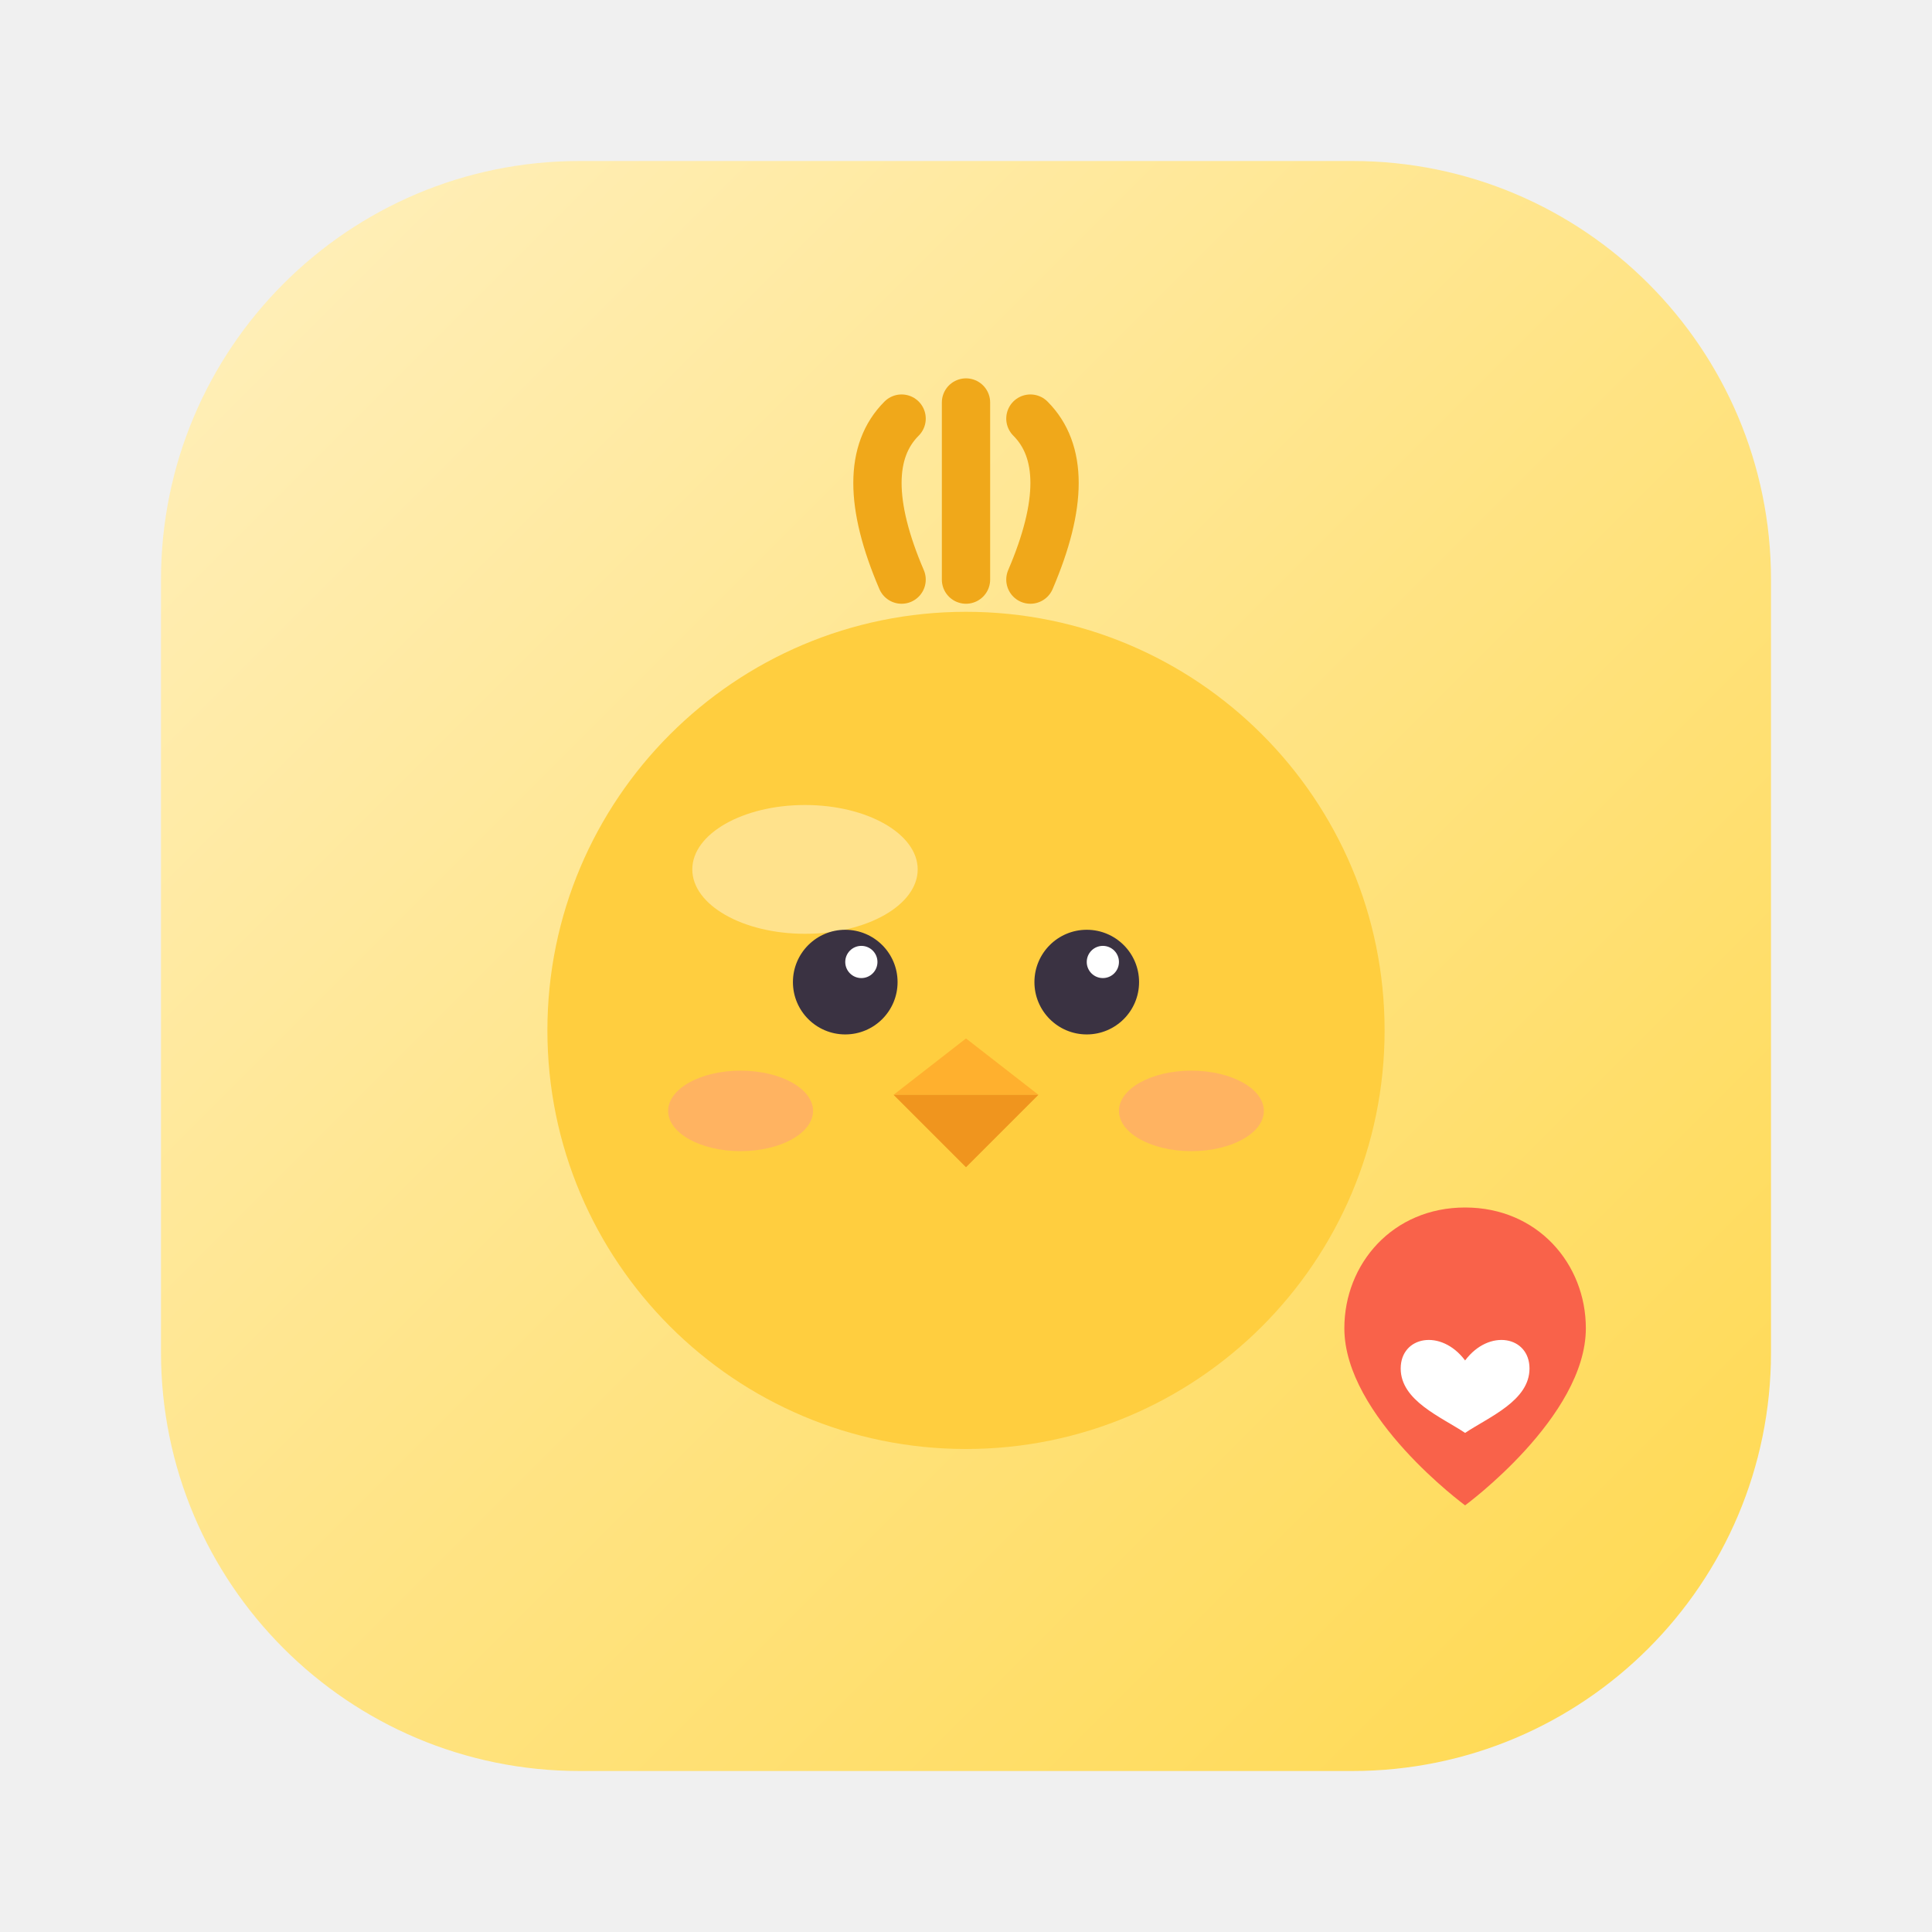
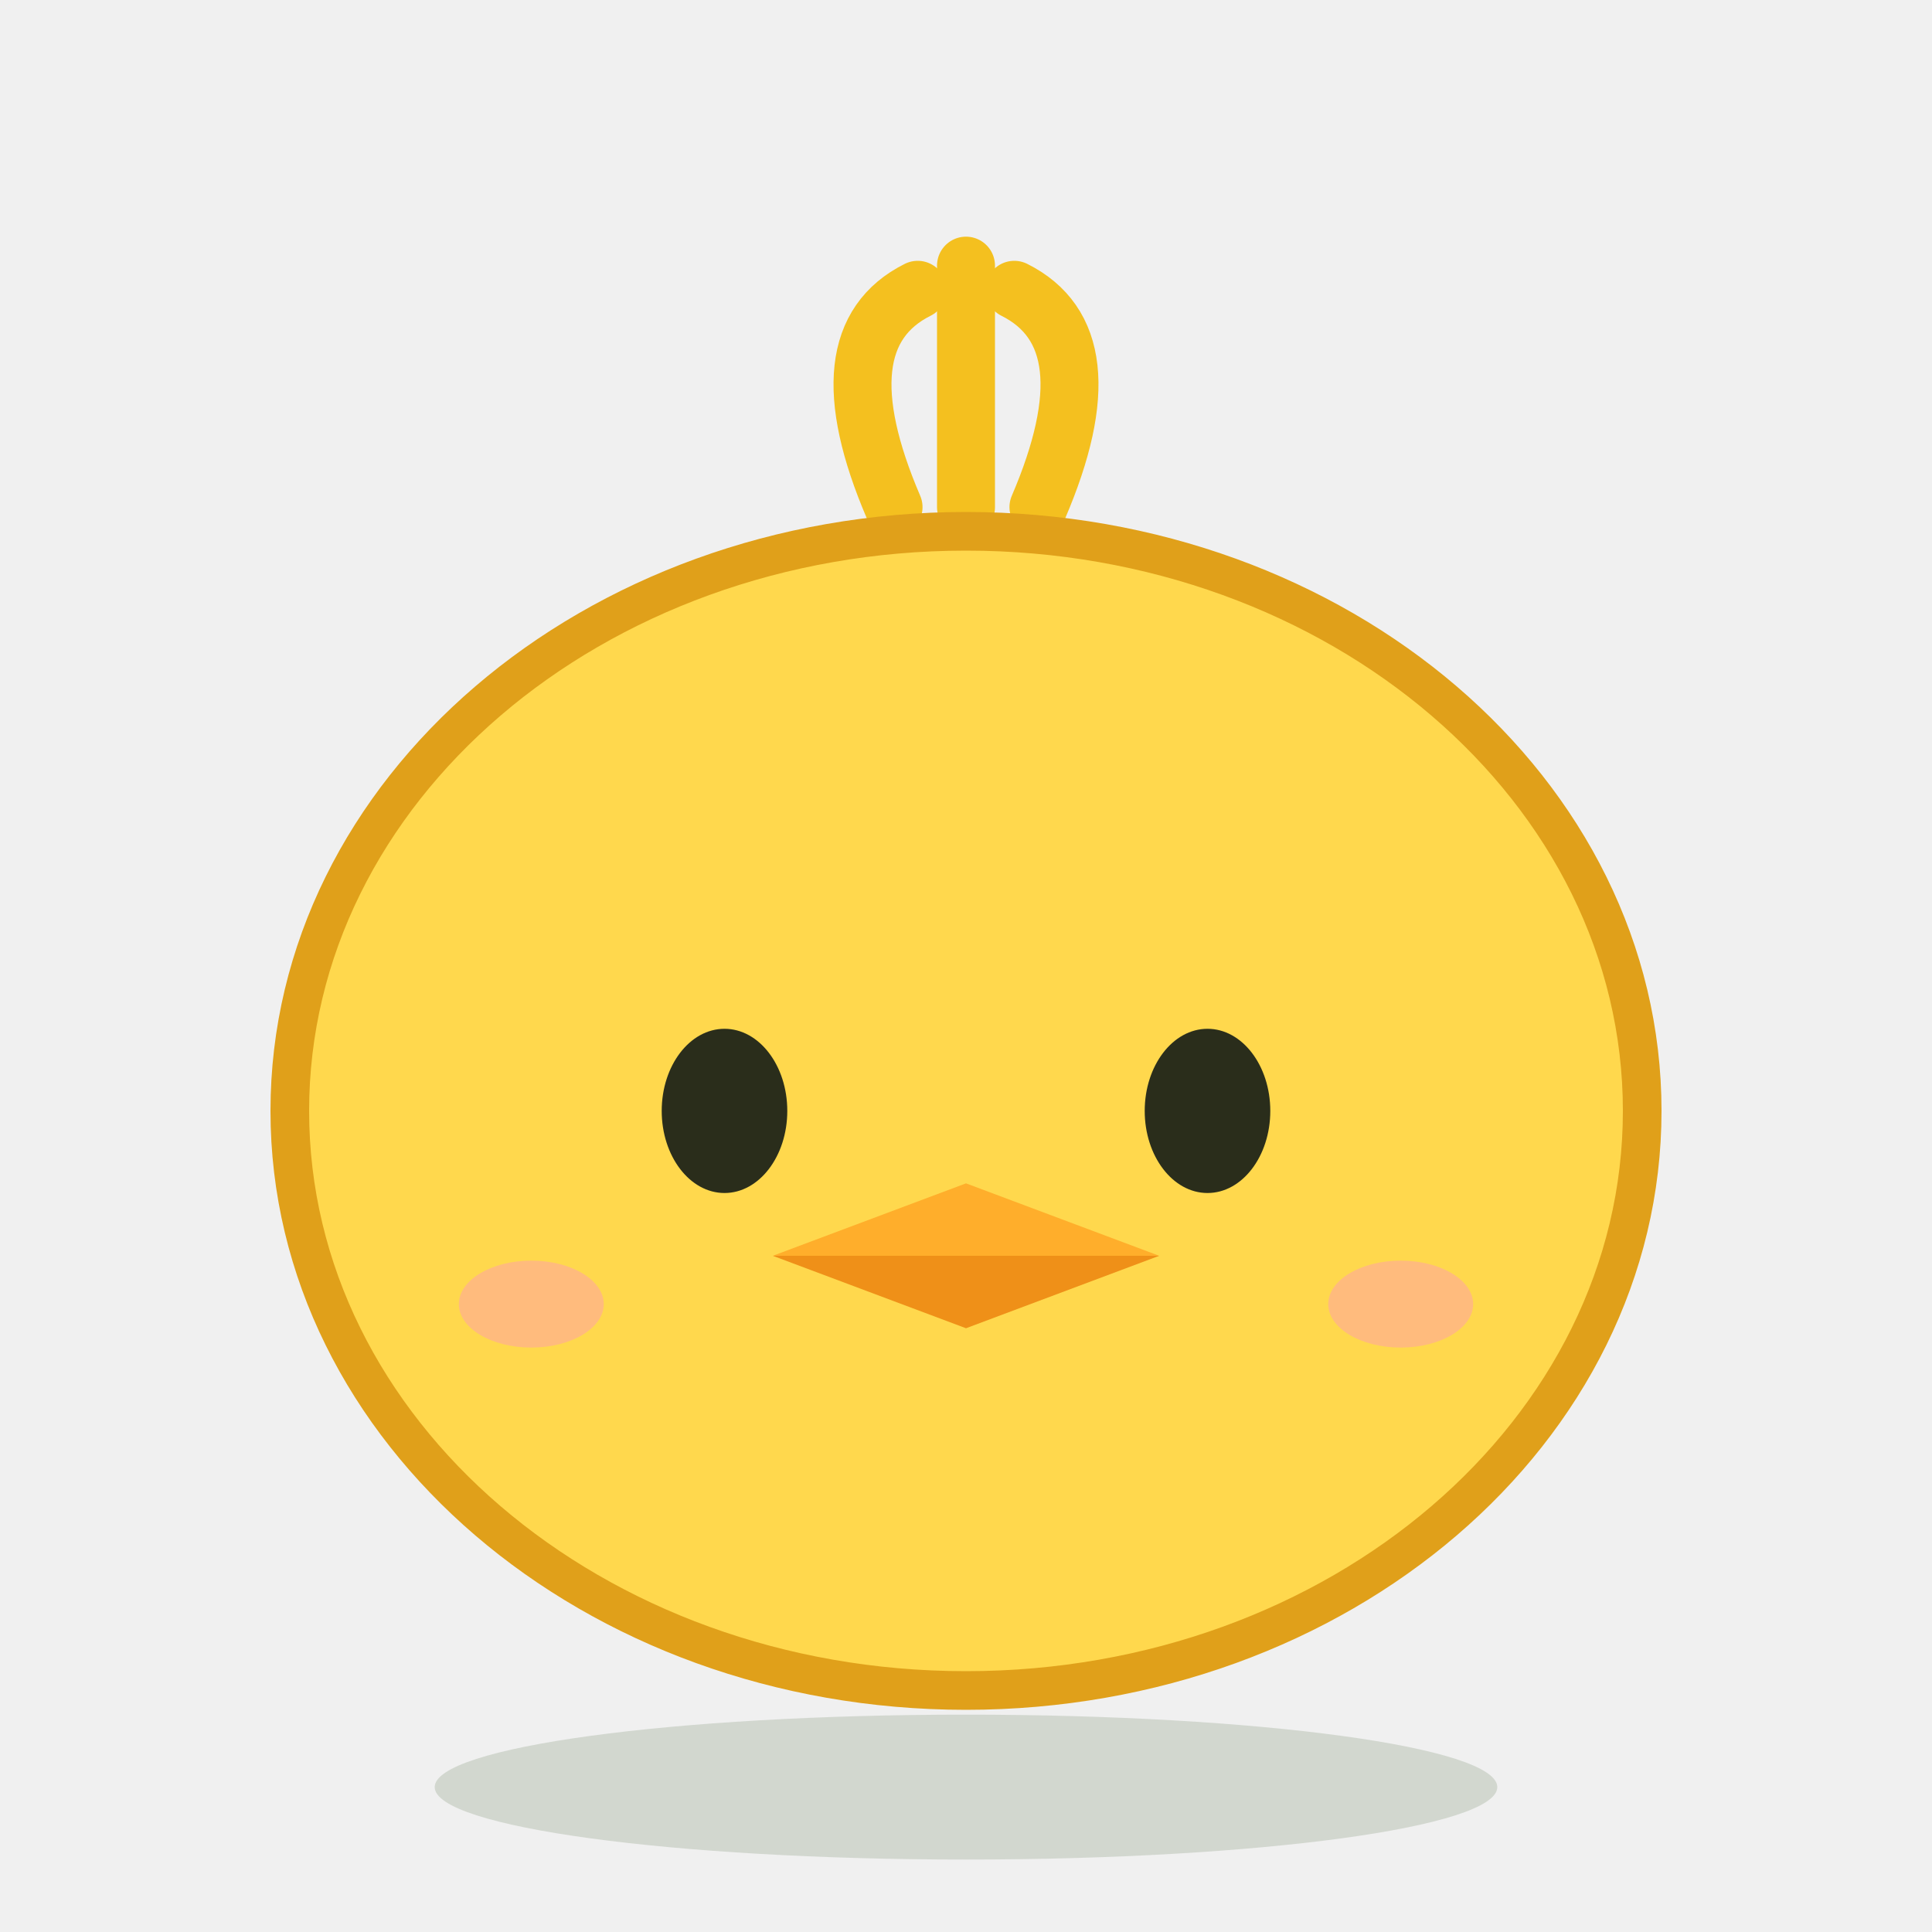
- <svg xmlns="http://www.w3.org/2000/svg" width="64" height="64" viewBox="0 0 240 240">
-   <defs>
-     <linearGradient id="bg" x1="0" y1="0" x2="1" y2="1">
-       <stop offset="0" stop-color="#fff0bf" />
-       <stop offset="1" stop-color="#ffd84d" />
-     </linearGradient>
-   </defs>
-   <rect x="20" y="20" width="200" height="200" rx="52" fill="url(#bg)" />
-   <path d="M112 72 Q 106 58 112 52" stroke="#f0a81a" stroke-width="6" stroke-linecap="round" fill="none" />
-   <path d="M120 72 Q 120 54 120 50" stroke="#f0a81a" stroke-width="6" stroke-linecap="round" fill="none" />
-   <path d="M128 72 Q 134 58 128 52" stroke="#f0a81a" stroke-width="6" stroke-linecap="round" fill="none" />
-   <circle cx="120" cy="128" r="52" fill="#ffce3f" />
-   <ellipse cx="100" cy="108" rx="14" ry="8" fill="#fff" opacity="0.4" />
-   <ellipse cx="92" cy="138" rx="9" ry="5" fill="#ff9d7e" opacity="0.55" />
-   <ellipse cx="148" cy="138" rx="9" ry="5" fill="#ff9d7e" opacity="0.55" />
-   <circle cx="105" cy="122" r="6.5" fill="#3a3242" />
-   <circle cx="107" cy="119.5" r="2" fill="#fff" />
-   <circle cx="135" cy="122" r="6.5" fill="#3a3242" />
-   <circle cx="137" cy="119.5" r="2" fill="#fff" />
-   <path d="M111 136 L129 136 L120 129 Z" fill="#ffb02e" />
-   <path d="M111 136 L129 136 L120 145 Z" fill="#f0951e" />
-   <path d="M182 150 C 173 150 167 157 167 165 C 167 176 182 187 182 187 C 182 187 197 176 197 165 C 197 157 191 150 182 150 Z" fill="#f9624a" />
-   <path d="M182 169 C 179 165 174 166 174 170 C 174 174 179 176 182 178 C 185 176 190 174 190 170 C 190 166 185 165 182 169 Z" fill="#fff" />
+ <svg xmlns="http://www.w3.org/2000/svg" width="64" height="64" viewBox="0 0 80 80">
+   <ellipse cx="40" cy="74" rx="22" ry="3" fill="rgba(46,77,24,0.15)" />
+   <path d="M37 21 Q 34 14 38 12" stroke="#f4c01f" stroke-width="2.4" stroke-linecap="round" fill="none" />
+   <path d="M40 21 Q 40 13 40 11" stroke="#f4c01f" stroke-width="2.4" stroke-linecap="round" fill="none" />
+   <path d="M43 21 Q 46 14 42 12" stroke="#f4c01f" stroke-width="2.4" stroke-linecap="round" fill="none" />
+   <ellipse cx="40" cy="46" rx="28" ry="24" fill="#ffd84d" stroke="#e0a01a" stroke-width="1.6" />
+   <ellipse cx="30" cy="46" rx="2.6" ry="3.4" fill="#2a2d1b" />
+   <ellipse cx="50" cy="46" rx="2.6" ry="3.4" fill="#2a2d1b" />
+   <path d="M32 52 L48 52 L40 49 Z" fill="#ffae2b" />
+   <path d="M32 52 L48 52 L40 55 Z" fill="#ef9018" />
+   <ellipse cx="22" cy="54" rx="3" ry="1.8" fill="#ffb48a" opacity="0.8" />
+   <ellipse cx="58" cy="54" rx="3" ry="1.8" fill="#ffb48a" opacity="0.8" />
</svg>
